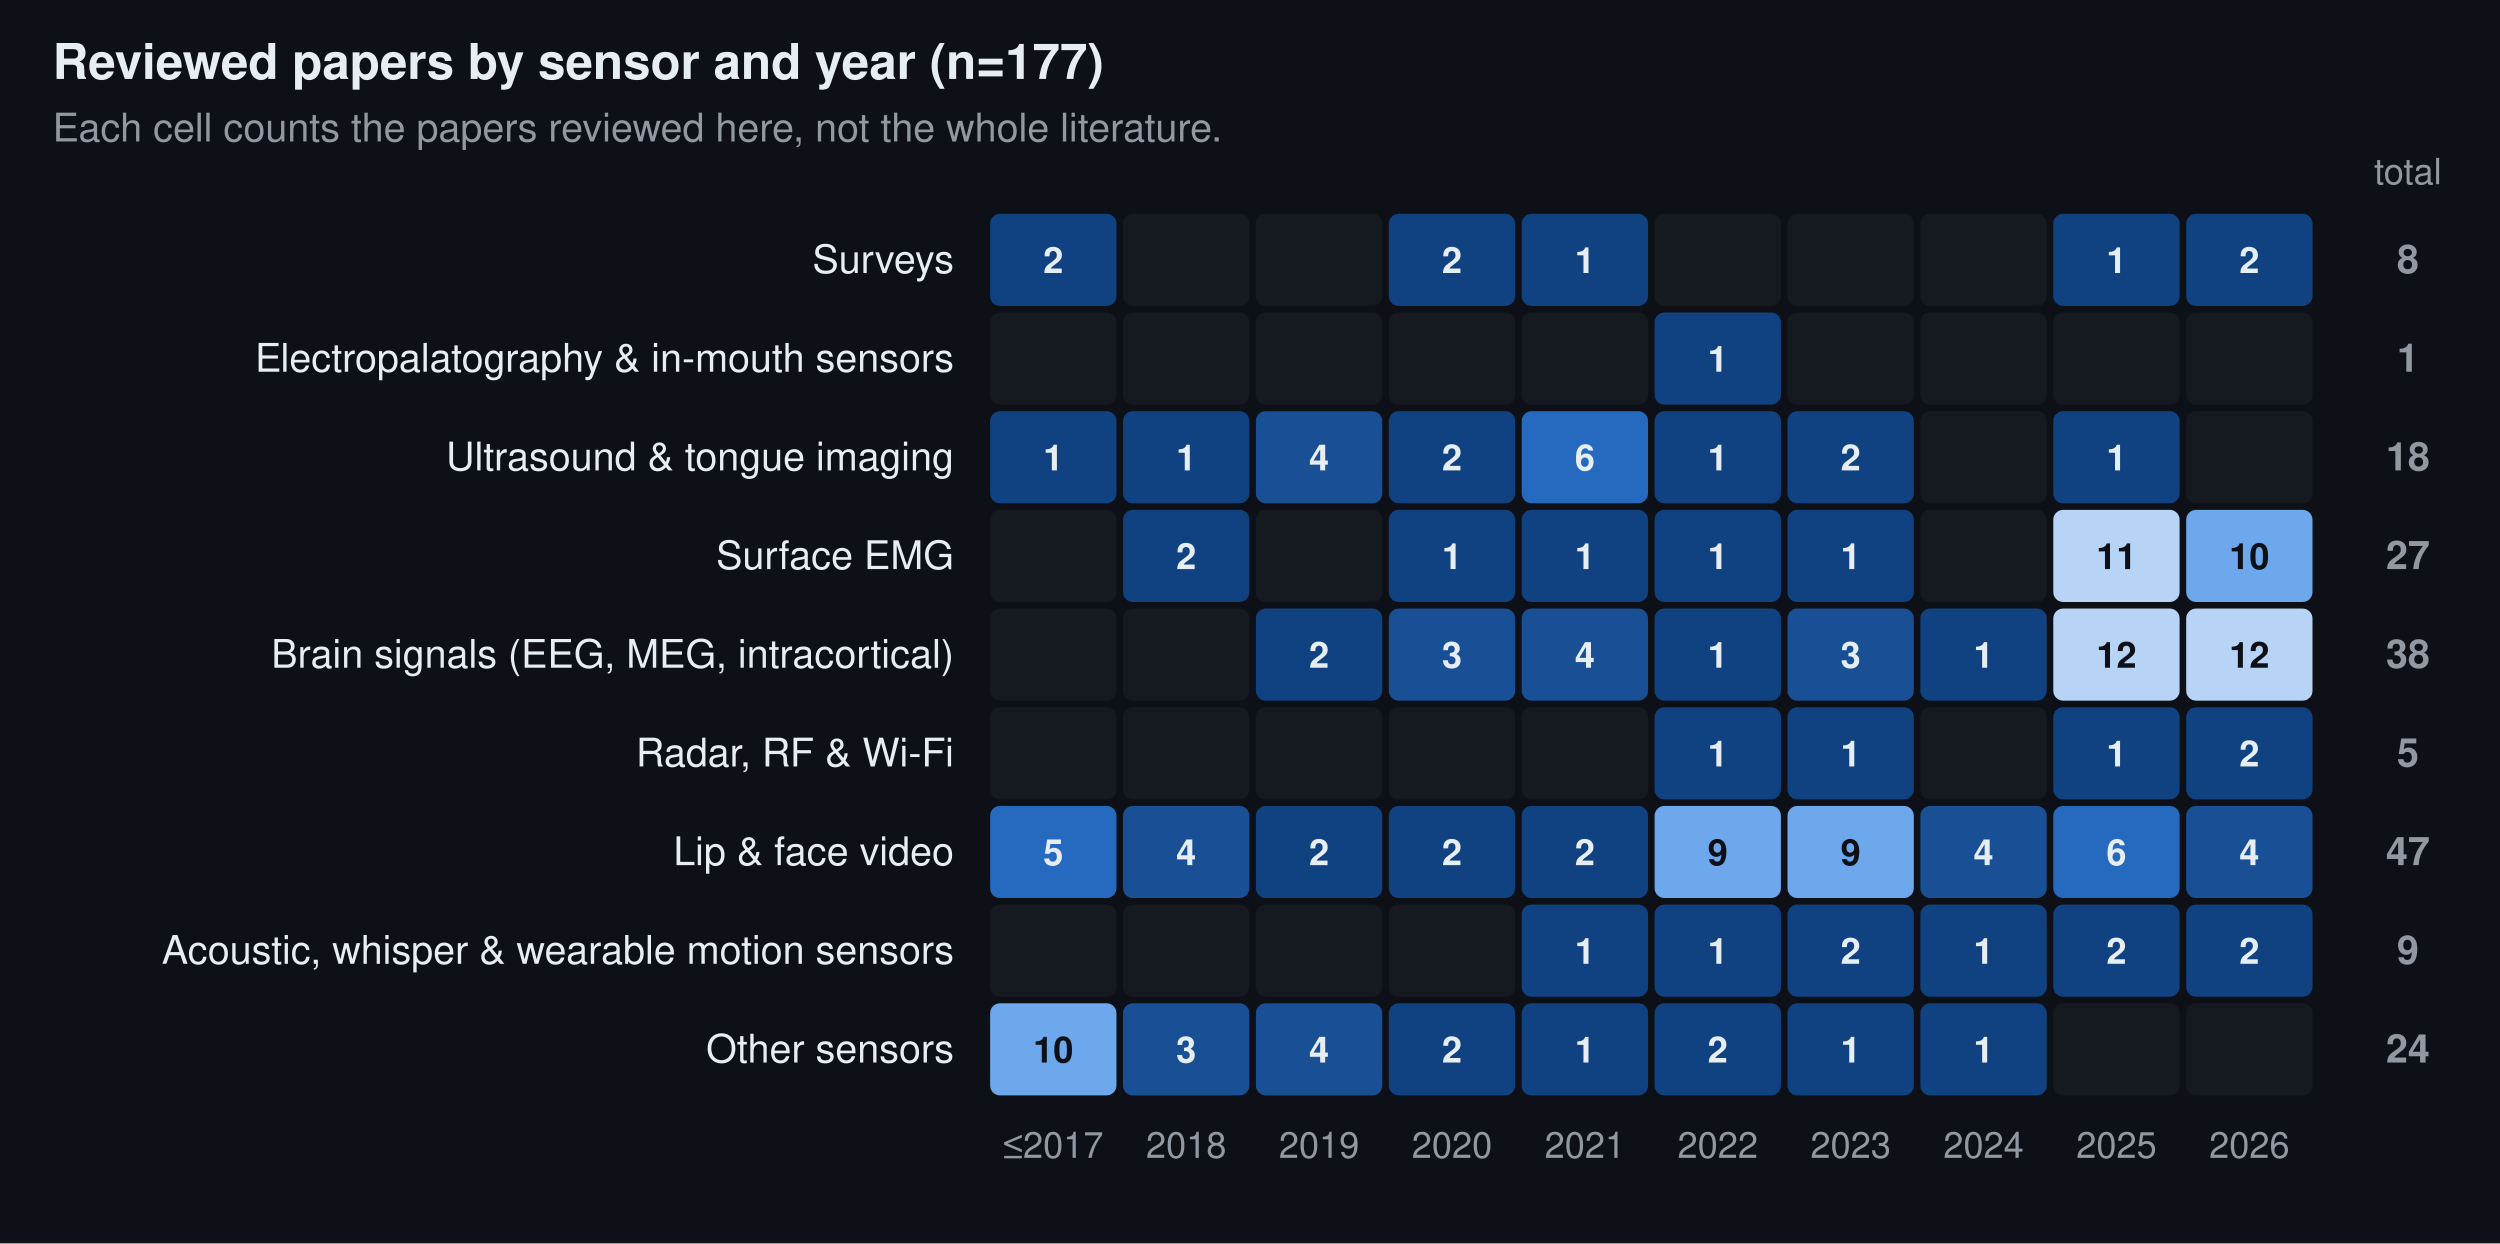
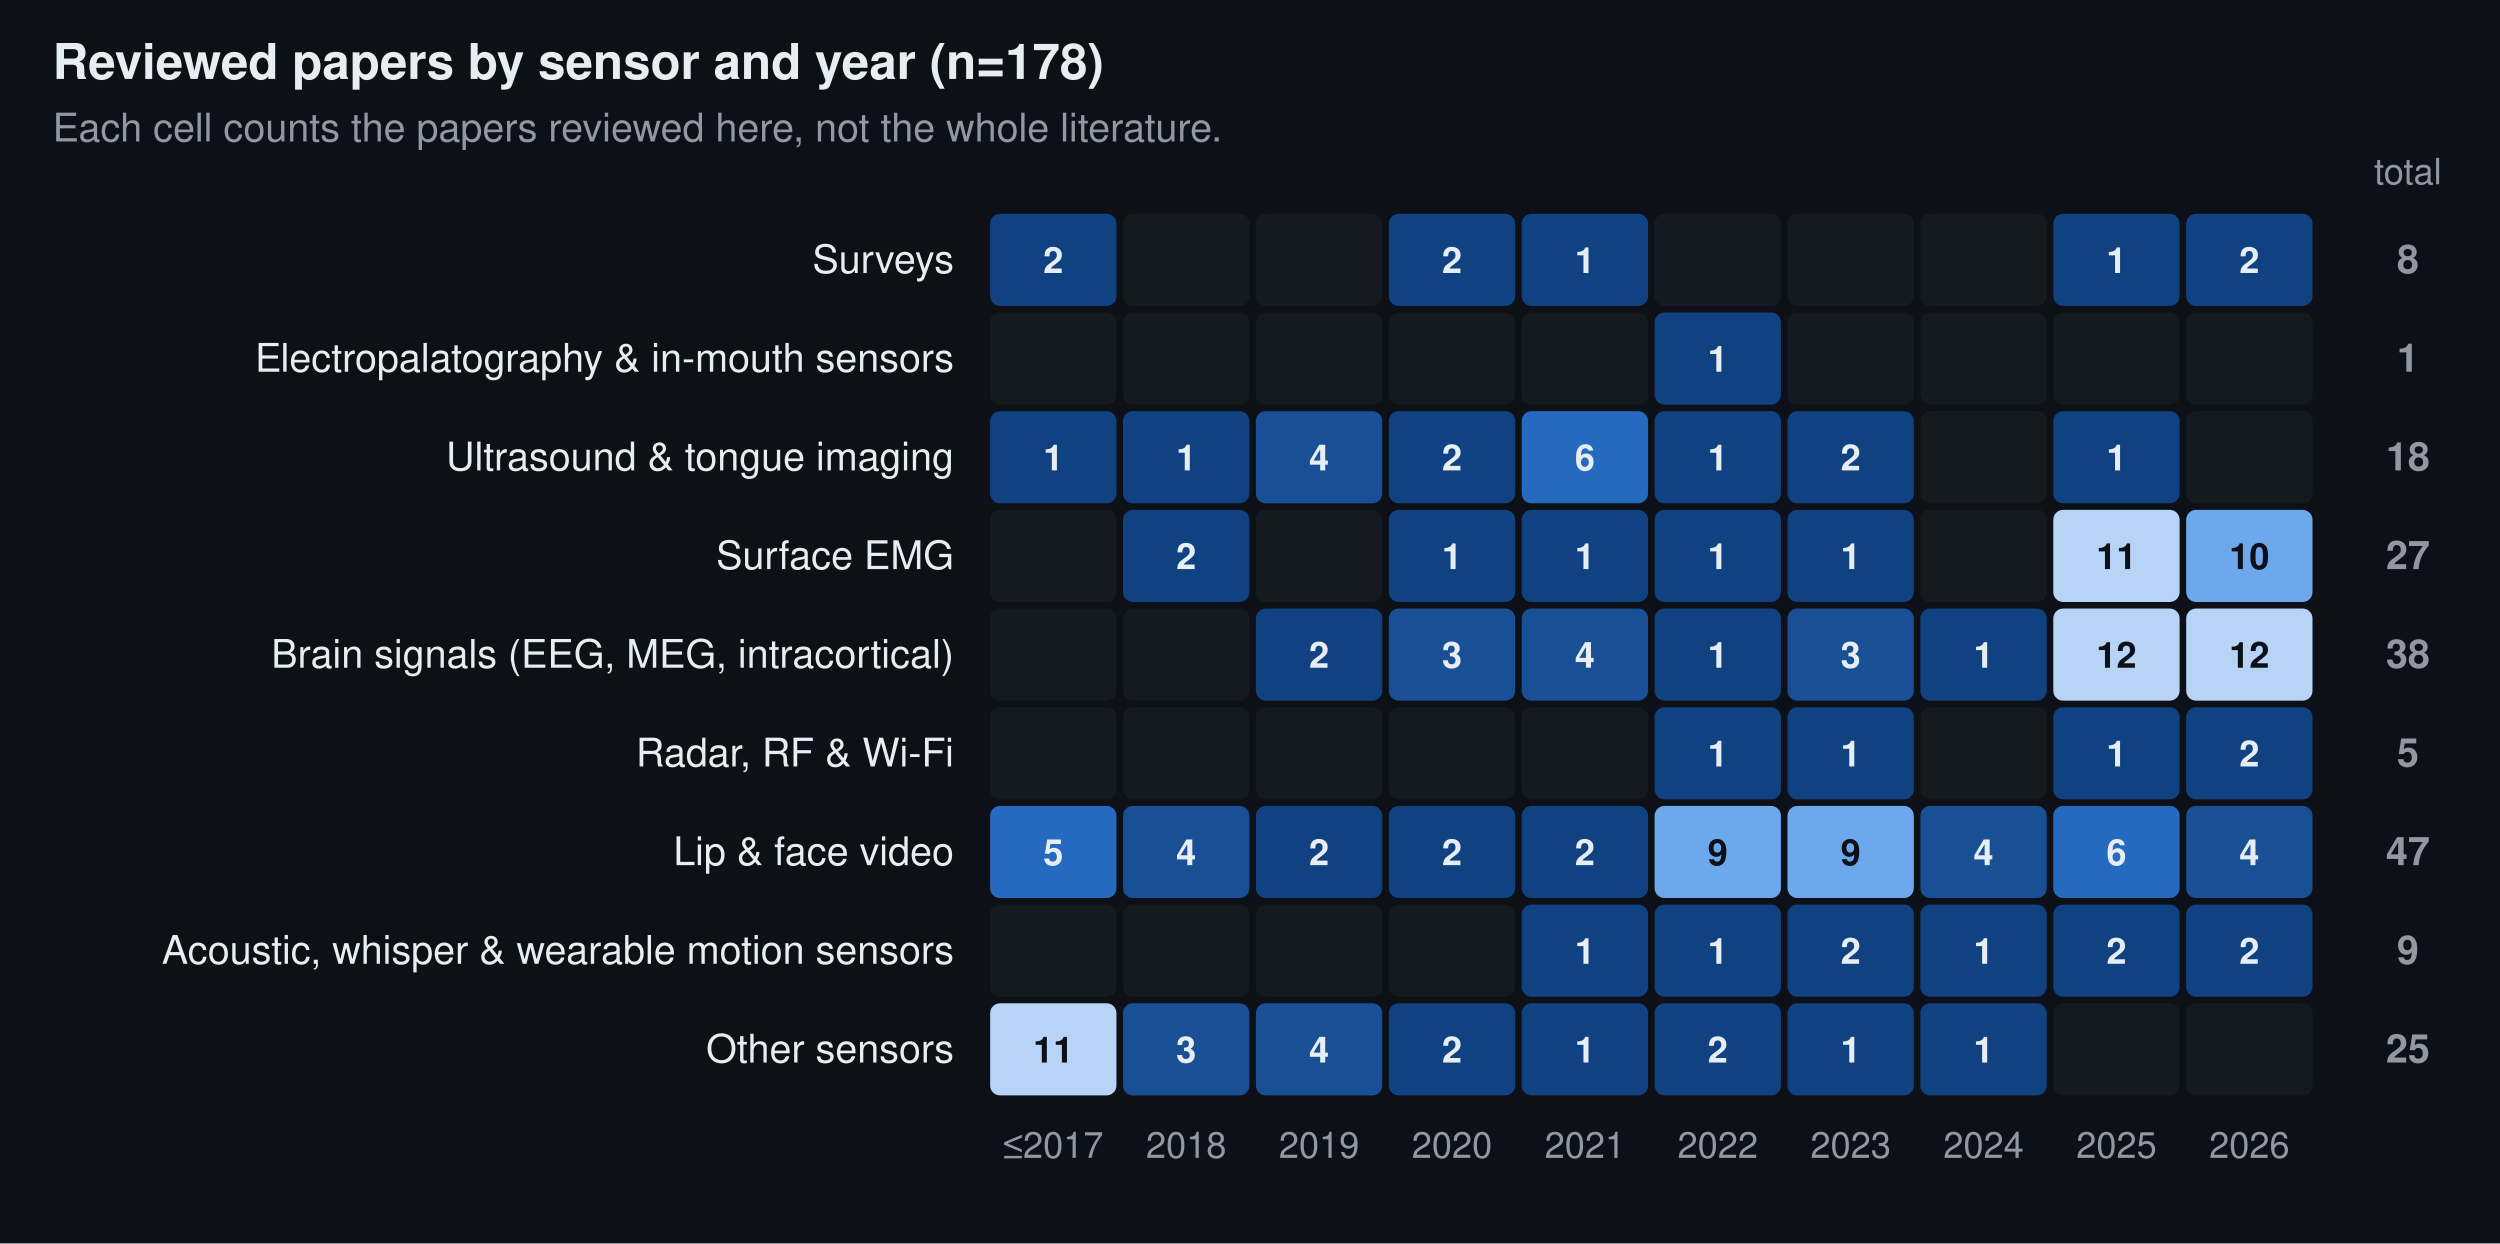
- <svg xmlns="http://www.w3.org/2000/svg" width="760" height="378" viewBox="0 0 760 378" font-family="-apple-system, BlinkMacSystemFont, 'Segoe UI', Helvetica, Arial, sans-serif" role="img" aria-label="Reviewed papers by sensor and year (n=177)">
+ <svg xmlns="http://www.w3.org/2000/svg" width="760" height="378" viewBox="0 0 760 378" font-family="-apple-system, BlinkMacSystemFont, 'Segoe UI', Helvetica, Arial, sans-serif" role="img" aria-label="Reviewed papers by sensor and year (n=178)">
  <rect width="760" height="378" fill="#0d1117" />
-   <text x="16.0" y="24.0" font-size="15" fill="#e6edf3" text-anchor="start" font-weight="600">Reviewed papers by sensor and year (n=177)</text>
+   <text x="16.0" y="24.0" font-size="15" fill="#e6edf3" text-anchor="start" font-weight="600">Reviewed papers by sensor and year (n=178)</text>
  <text x="16.0" y="43.0" font-size="12" fill="#9198a1" text-anchor="start">Each cell counts the papers reviewed here, not the whole literature.</text>
  <text x="320.2" y="352.0" font-size="11" fill="#9198a1" text-anchor="middle">≤2017</text>
  <text x="360.6" y="352.0" font-size="11" fill="#9198a1" text-anchor="middle">2018</text>
  <text x="401.0" y="352.0" font-size="11" fill="#9198a1" text-anchor="middle">2019</text>
  <text x="441.4" y="352.0" font-size="11" fill="#9198a1" text-anchor="middle">2020</text>
  <text x="481.8" y="352.0" font-size="11" fill="#9198a1" text-anchor="middle">2021</text>
  <text x="522.2" y="352.0" font-size="11" fill="#9198a1" text-anchor="middle">2022</text>
  <text x="562.6" y="352.0" font-size="11" fill="#9198a1" text-anchor="middle">2023</text>
  <text x="603.0" y="352.0" font-size="11" fill="#9198a1" text-anchor="middle">2024</text>
  <text x="643.4" y="352.0" font-size="11" fill="#9198a1" text-anchor="middle">2025</text>
  <text x="683.8" y="352.0" font-size="11" fill="#9198a1" text-anchor="middle">2026</text>
  <text x="732.0" y="56.0" font-size="11" fill="#9198a1" text-anchor="middle">total</text>
  <text x="290.0" y="83.0" font-size="12" fill="#e6edf3" text-anchor="end">Surveys</text>
  <rect x="301.0" y="65.0" width="38.4" height="28.0" rx="3" fill="#104281" />
  <text x="320.2" y="83.0" font-size="11" fill="#e6edf3" text-anchor="middle" font-weight="600">2</text>
  <rect x="341.4" y="65.0" width="38.4" height="28.0" rx="3" fill="#151a21" />
  <rect x="381.8" y="65.0" width="38.4" height="28.0" rx="3" fill="#151a21" />
  <rect x="422.2" y="65.0" width="38.4" height="28.0" rx="3" fill="#104281" />
  <text x="441.4" y="83.0" font-size="11" fill="#e6edf3" text-anchor="middle" font-weight="600">2</text>
  <rect x="462.6" y="65.0" width="38.4" height="28.0" rx="3" fill="#104281" />
  <text x="481.8" y="83.0" font-size="11" fill="#e6edf3" text-anchor="middle" font-weight="600">1</text>
  <rect x="503.0" y="65.0" width="38.4" height="28.0" rx="3" fill="#151a21" />
  <rect x="543.4" y="65.0" width="38.4" height="28.0" rx="3" fill="#151a21" />
  <rect x="583.8" y="65.0" width="38.4" height="28.0" rx="3" fill="#151a21" />
  <rect x="624.2" y="65.0" width="38.4" height="28.0" rx="3" fill="#104281" />
  <text x="643.4" y="83.0" font-size="11" fill="#e6edf3" text-anchor="middle" font-weight="600">1</text>
  <rect x="664.6" y="65.0" width="38.4" height="28.0" rx="3" fill="#104281" />
  <text x="683.8" y="83.0" font-size="11" fill="#e6edf3" text-anchor="middle" font-weight="600">2</text>
  <text x="732.0" y="83.0" font-size="12" fill="#9198a1" text-anchor="middle" font-weight="600">8</text>
  <text x="290.0" y="113.0" font-size="12" fill="#e6edf3" text-anchor="end">Electropalatography &amp; in-mouth sensors</text>
  <rect x="301.0" y="95.0" width="38.4" height="28.0" rx="3" fill="#151a21" />
  <rect x="341.4" y="95.0" width="38.4" height="28.0" rx="3" fill="#151a21" />
  <rect x="381.8" y="95.0" width="38.4" height="28.0" rx="3" fill="#151a21" />
  <rect x="422.2" y="95.0" width="38.4" height="28.0" rx="3" fill="#151a21" />
  <rect x="462.6" y="95.0" width="38.4" height="28.0" rx="3" fill="#151a21" />
  <rect x="503.0" y="95.0" width="38.4" height="28.0" rx="3" fill="#104281" />
  <text x="522.2" y="113.0" font-size="11" fill="#e6edf3" text-anchor="middle" font-weight="600">1</text>
  <rect x="543.4" y="95.0" width="38.4" height="28.0" rx="3" fill="#151a21" />
  <rect x="583.8" y="95.0" width="38.4" height="28.0" rx="3" fill="#151a21" />
  <rect x="624.2" y="95.0" width="38.4" height="28.0" rx="3" fill="#151a21" />
  <rect x="664.6" y="95.0" width="38.4" height="28.0" rx="3" fill="#151a21" />
  <text x="732.0" y="113.0" font-size="12" fill="#9198a1" text-anchor="middle" font-weight="600">1</text>
  <text x="290.0" y="143.0" font-size="12" fill="#e6edf3" text-anchor="end">Ultrasound &amp; tongue imaging</text>
  <rect x="301.0" y="125.0" width="38.4" height="28.0" rx="3" fill="#104281" />
  <text x="320.2" y="143.0" font-size="11" fill="#e6edf3" text-anchor="middle" font-weight="600">1</text>
  <rect x="341.4" y="125.0" width="38.4" height="28.0" rx="3" fill="#104281" />
  <text x="360.6" y="143.0" font-size="11" fill="#e6edf3" text-anchor="middle" font-weight="600">1</text>
  <rect x="381.8" y="125.0" width="38.4" height="28.0" rx="3" fill="#184f95" />
  <text x="401.0" y="143.0" font-size="11" fill="#e6edf3" text-anchor="middle" font-weight="600">4</text>
  <rect x="422.2" y="125.0" width="38.4" height="28.0" rx="3" fill="#104281" />
  <text x="441.4" y="143.0" font-size="11" fill="#e6edf3" text-anchor="middle" font-weight="600">2</text>
  <rect x="462.6" y="125.0" width="38.4" height="28.0" rx="3" fill="#256abf" />
  <text x="481.8" y="143.0" font-size="11" fill="#e6edf3" text-anchor="middle" font-weight="600">6</text>
  <rect x="503.0" y="125.0" width="38.4" height="28.0" rx="3" fill="#104281" />
  <text x="522.2" y="143.0" font-size="11" fill="#e6edf3" text-anchor="middle" font-weight="600">1</text>
  <rect x="543.4" y="125.0" width="38.4" height="28.0" rx="3" fill="#104281" />
  <text x="562.6" y="143.0" font-size="11" fill="#e6edf3" text-anchor="middle" font-weight="600">2</text>
  <rect x="583.8" y="125.0" width="38.4" height="28.0" rx="3" fill="#151a21" />
  <rect x="624.2" y="125.0" width="38.4" height="28.0" rx="3" fill="#104281" />
  <text x="643.4" y="143.0" font-size="11" fill="#e6edf3" text-anchor="middle" font-weight="600">1</text>
  <rect x="664.6" y="125.0" width="38.4" height="28.0" rx="3" fill="#151a21" />
  <text x="732.0" y="143.0" font-size="12" fill="#9198a1" text-anchor="middle" font-weight="600">18</text>
  <text x="290.0" y="173.0" font-size="12" fill="#e6edf3" text-anchor="end">Surface EMG</text>
  <rect x="301.0" y="155.0" width="38.4" height="28.0" rx="3" fill="#151a21" />
  <rect x="341.4" y="155.0" width="38.4" height="28.0" rx="3" fill="#104281" />
  <text x="360.6" y="173.0" font-size="11" fill="#e6edf3" text-anchor="middle" font-weight="600">2</text>
  <rect x="381.8" y="155.0" width="38.4" height="28.0" rx="3" fill="#151a21" />
  <rect x="422.2" y="155.0" width="38.4" height="28.0" rx="3" fill="#104281" />
  <text x="441.4" y="173.0" font-size="11" fill="#e6edf3" text-anchor="middle" font-weight="600">1</text>
  <rect x="462.6" y="155.0" width="38.4" height="28.0" rx="3" fill="#104281" />
  <text x="481.8" y="173.0" font-size="11" fill="#e6edf3" text-anchor="middle" font-weight="600">1</text>
  <rect x="503.0" y="155.0" width="38.4" height="28.0" rx="3" fill="#104281" />
  <text x="522.2" y="173.0" font-size="11" fill="#e6edf3" text-anchor="middle" font-weight="600">1</text>
  <rect x="543.4" y="155.0" width="38.4" height="28.0" rx="3" fill="#104281" />
  <text x="562.6" y="173.0" font-size="11" fill="#e6edf3" text-anchor="middle" font-weight="600">1</text>
  <rect x="583.8" y="155.0" width="38.4" height="28.0" rx="3" fill="#151a21" />
  <rect x="624.2" y="155.0" width="38.4" height="28.0" rx="3" fill="#b7d3f6" />
  <text x="643.4" y="173.0" font-size="11" fill="#0d1117" text-anchor="middle" font-weight="600">11</text>
  <rect x="664.6" y="155.0" width="38.4" height="28.0" rx="3" fill="#6da7ec" />
  <text x="683.8" y="173.0" font-size="11" fill="#0d1117" text-anchor="middle" font-weight="600">10</text>
  <text x="732.0" y="173.0" font-size="12" fill="#9198a1" text-anchor="middle" font-weight="600">27</text>
  <text x="290.0" y="203.0" font-size="12" fill="#e6edf3" text-anchor="end">Brain signals (EEG, MEG, intracortical)</text>
  <rect x="301.0" y="185.0" width="38.4" height="28.0" rx="3" fill="#151a21" />
  <rect x="341.4" y="185.0" width="38.4" height="28.0" rx="3" fill="#151a21" />
  <rect x="381.8" y="185.0" width="38.4" height="28.0" rx="3" fill="#104281" />
  <text x="401.0" y="203.0" font-size="11" fill="#e6edf3" text-anchor="middle" font-weight="600">2</text>
  <rect x="422.2" y="185.0" width="38.4" height="28.0" rx="3" fill="#184f95" />
  <text x="441.4" y="203.0" font-size="11" fill="#e6edf3" text-anchor="middle" font-weight="600">3</text>
  <rect x="462.6" y="185.0" width="38.4" height="28.0" rx="3" fill="#184f95" />
  <text x="481.8" y="203.0" font-size="11" fill="#e6edf3" text-anchor="middle" font-weight="600">4</text>
  <rect x="503.0" y="185.0" width="38.4" height="28.0" rx="3" fill="#104281" />
  <text x="522.2" y="203.0" font-size="11" fill="#e6edf3" text-anchor="middle" font-weight="600">1</text>
  <rect x="543.4" y="185.0" width="38.4" height="28.0" rx="3" fill="#184f95" />
  <text x="562.6" y="203.0" font-size="11" fill="#e6edf3" text-anchor="middle" font-weight="600">3</text>
  <rect x="583.8" y="185.0" width="38.4" height="28.0" rx="3" fill="#104281" />
  <text x="603.0" y="203.0" font-size="11" fill="#e6edf3" text-anchor="middle" font-weight="600">1</text>
  <rect x="624.2" y="185.0" width="38.4" height="28.0" rx="3" fill="#b7d3f6" />
  <text x="643.4" y="203.0" font-size="11" fill="#0d1117" text-anchor="middle" font-weight="600">12</text>
  <rect x="664.6" y="185.0" width="38.4" height="28.0" rx="3" fill="#b7d3f6" />
  <text x="683.8" y="203.0" font-size="11" fill="#0d1117" text-anchor="middle" font-weight="600">12</text>
  <text x="732.0" y="203.0" font-size="12" fill="#9198a1" text-anchor="middle" font-weight="600">38</text>
  <text x="290.0" y="233.0" font-size="12" fill="#e6edf3" text-anchor="end">Radar, RF &amp; Wi-Fi</text>
  <rect x="301.0" y="215.0" width="38.4" height="28.0" rx="3" fill="#151a21" />
  <rect x="341.4" y="215.0" width="38.4" height="28.0" rx="3" fill="#151a21" />
  <rect x="381.8" y="215.0" width="38.4" height="28.0" rx="3" fill="#151a21" />
  <rect x="422.2" y="215.0" width="38.4" height="28.0" rx="3" fill="#151a21" />
  <rect x="462.6" y="215.0" width="38.4" height="28.0" rx="3" fill="#151a21" />
  <rect x="503.0" y="215.0" width="38.4" height="28.0" rx="3" fill="#104281" />
  <text x="522.2" y="233.0" font-size="11" fill="#e6edf3" text-anchor="middle" font-weight="600">1</text>
  <rect x="543.4" y="215.0" width="38.4" height="28.0" rx="3" fill="#104281" />
  <text x="562.6" y="233.0" font-size="11" fill="#e6edf3" text-anchor="middle" font-weight="600">1</text>
  <rect x="583.8" y="215.0" width="38.4" height="28.0" rx="3" fill="#151a21" />
  <rect x="624.2" y="215.0" width="38.4" height="28.0" rx="3" fill="#104281" />
  <text x="643.4" y="233.0" font-size="11" fill="#e6edf3" text-anchor="middle" font-weight="600">1</text>
  <rect x="664.6" y="215.0" width="38.4" height="28.0" rx="3" fill="#104281" />
  <text x="683.8" y="233.0" font-size="11" fill="#e6edf3" text-anchor="middle" font-weight="600">2</text>
  <text x="732.0" y="233.0" font-size="12" fill="#9198a1" text-anchor="middle" font-weight="600">5</text>
  <text x="290.0" y="263.0" font-size="12" fill="#e6edf3" text-anchor="end">Lip &amp; face video</text>
  <rect x="301.0" y="245.0" width="38.4" height="28.0" rx="3" fill="#256abf" />
  <text x="320.2" y="263.0" font-size="11" fill="#e6edf3" text-anchor="middle" font-weight="600">5</text>
  <rect x="341.4" y="245.0" width="38.4" height="28.0" rx="3" fill="#184f95" />
  <text x="360.6" y="263.0" font-size="11" fill="#e6edf3" text-anchor="middle" font-weight="600">4</text>
  <rect x="381.8" y="245.0" width="38.4" height="28.0" rx="3" fill="#104281" />
  <text x="401.0" y="263.0" font-size="11" fill="#e6edf3" text-anchor="middle" font-weight="600">2</text>
  <rect x="422.2" y="245.0" width="38.4" height="28.0" rx="3" fill="#104281" />
  <text x="441.4" y="263.0" font-size="11" fill="#e6edf3" text-anchor="middle" font-weight="600">2</text>
  <rect x="462.6" y="245.0" width="38.4" height="28.0" rx="3" fill="#104281" />
  <text x="481.8" y="263.0" font-size="11" fill="#e6edf3" text-anchor="middle" font-weight="600">2</text>
  <rect x="503.0" y="245.0" width="38.4" height="28.0" rx="3" fill="#6da7ec" />
  <text x="522.2" y="263.0" font-size="11" fill="#0d1117" text-anchor="middle" font-weight="600">9</text>
  <rect x="543.4" y="245.0" width="38.4" height="28.0" rx="3" fill="#6da7ec" />
  <text x="562.6" y="263.0" font-size="11" fill="#0d1117" text-anchor="middle" font-weight="600">9</text>
  <rect x="583.8" y="245.0" width="38.4" height="28.0" rx="3" fill="#184f95" />
  <text x="603.0" y="263.0" font-size="11" fill="#e6edf3" text-anchor="middle" font-weight="600">4</text>
  <rect x="624.2" y="245.0" width="38.4" height="28.0" rx="3" fill="#256abf" />
  <text x="643.4" y="263.0" font-size="11" fill="#e6edf3" text-anchor="middle" font-weight="600">6</text>
  <rect x="664.6" y="245.0" width="38.4" height="28.0" rx="3" fill="#184f95" />
  <text x="683.8" y="263.0" font-size="11" fill="#e6edf3" text-anchor="middle" font-weight="600">4</text>
  <text x="732.0" y="263.0" font-size="12" fill="#9198a1" text-anchor="middle" font-weight="600">47</text>
  <text x="290.0" y="293.0" font-size="12" fill="#e6edf3" text-anchor="end">Acoustic, whisper &amp; wearable motion sensors</text>
  <rect x="301.0" y="275.0" width="38.4" height="28.0" rx="3" fill="#151a21" />
  <rect x="341.4" y="275.0" width="38.4" height="28.0" rx="3" fill="#151a21" />
  <rect x="381.8" y="275.0" width="38.4" height="28.0" rx="3" fill="#151a21" />
  <rect x="422.2" y="275.0" width="38.4" height="28.0" rx="3" fill="#151a21" />
  <rect x="462.6" y="275.0" width="38.4" height="28.0" rx="3" fill="#104281" />
  <text x="481.8" y="293.0" font-size="11" fill="#e6edf3" text-anchor="middle" font-weight="600">1</text>
  <rect x="503.0" y="275.0" width="38.4" height="28.0" rx="3" fill="#104281" />
  <text x="522.2" y="293.0" font-size="11" fill="#e6edf3" text-anchor="middle" font-weight="600">1</text>
  <rect x="543.4" y="275.0" width="38.4" height="28.0" rx="3" fill="#104281" />
  <text x="562.6" y="293.0" font-size="11" fill="#e6edf3" text-anchor="middle" font-weight="600">2</text>
  <rect x="583.8" y="275.0" width="38.4" height="28.0" rx="3" fill="#104281" />
  <text x="603.0" y="293.0" font-size="11" fill="#e6edf3" text-anchor="middle" font-weight="600">1</text>
  <rect x="624.2" y="275.0" width="38.4" height="28.0" rx="3" fill="#104281" />
  <text x="643.4" y="293.0" font-size="11" fill="#e6edf3" text-anchor="middle" font-weight="600">2</text>
  <rect x="664.6" y="275.0" width="38.4" height="28.0" rx="3" fill="#104281" />
  <text x="683.8" y="293.0" font-size="11" fill="#e6edf3" text-anchor="middle" font-weight="600">2</text>
  <text x="732.0" y="293.0" font-size="12" fill="#9198a1" text-anchor="middle" font-weight="600">9</text>
  <text x="290.0" y="323.0" font-size="12" fill="#e6edf3" text-anchor="end">Other sensors</text>
-   <rect x="301.0" y="305.0" width="38.4" height="28.0" rx="3" fill="#6da7ec" />
-   <text x="320.2" y="323.0" font-size="11" fill="#0d1117" text-anchor="middle" font-weight="600">10</text>
+   <rect x="301.0" y="305.0" width="38.4" height="28.0" rx="3" fill="#b7d3f6" />
+   <text x="320.2" y="323.0" font-size="11" fill="#0d1117" text-anchor="middle" font-weight="600">11</text>
  <rect x="341.4" y="305.0" width="38.4" height="28.0" rx="3" fill="#184f95" />
  <text x="360.6" y="323.0" font-size="11" fill="#e6edf3" text-anchor="middle" font-weight="600">3</text>
  <rect x="381.8" y="305.0" width="38.4" height="28.0" rx="3" fill="#184f95" />
  <text x="401.0" y="323.0" font-size="11" fill="#e6edf3" text-anchor="middle" font-weight="600">4</text>
  <rect x="422.2" y="305.0" width="38.4" height="28.0" rx="3" fill="#104281" />
  <text x="441.4" y="323.0" font-size="11" fill="#e6edf3" text-anchor="middle" font-weight="600">2</text>
  <rect x="462.6" y="305.0" width="38.4" height="28.0" rx="3" fill="#104281" />
  <text x="481.8" y="323.0" font-size="11" fill="#e6edf3" text-anchor="middle" font-weight="600">1</text>
  <rect x="503.0" y="305.0" width="38.4" height="28.0" rx="3" fill="#104281" />
  <text x="522.2" y="323.0" font-size="11" fill="#e6edf3" text-anchor="middle" font-weight="600">2</text>
  <rect x="543.4" y="305.0" width="38.4" height="28.0" rx="3" fill="#104281" />
  <text x="562.6" y="323.0" font-size="11" fill="#e6edf3" text-anchor="middle" font-weight="600">1</text>
  <rect x="583.8" y="305.0" width="38.4" height="28.0" rx="3" fill="#104281" />
  <text x="603.0" y="323.0" font-size="11" fill="#e6edf3" text-anchor="middle" font-weight="600">1</text>
  <rect x="624.2" y="305.0" width="38.4" height="28.0" rx="3" fill="#151a21" />
  <rect x="664.6" y="305.0" width="38.4" height="28.0" rx="3" fill="#151a21" />
-   <text x="732.0" y="323.0" font-size="12" fill="#9198a1" text-anchor="middle" font-weight="600">24</text>
+   <text x="732.0" y="323.0" font-size="12" fill="#9198a1" text-anchor="middle" font-weight="600">25</text>
</svg>
